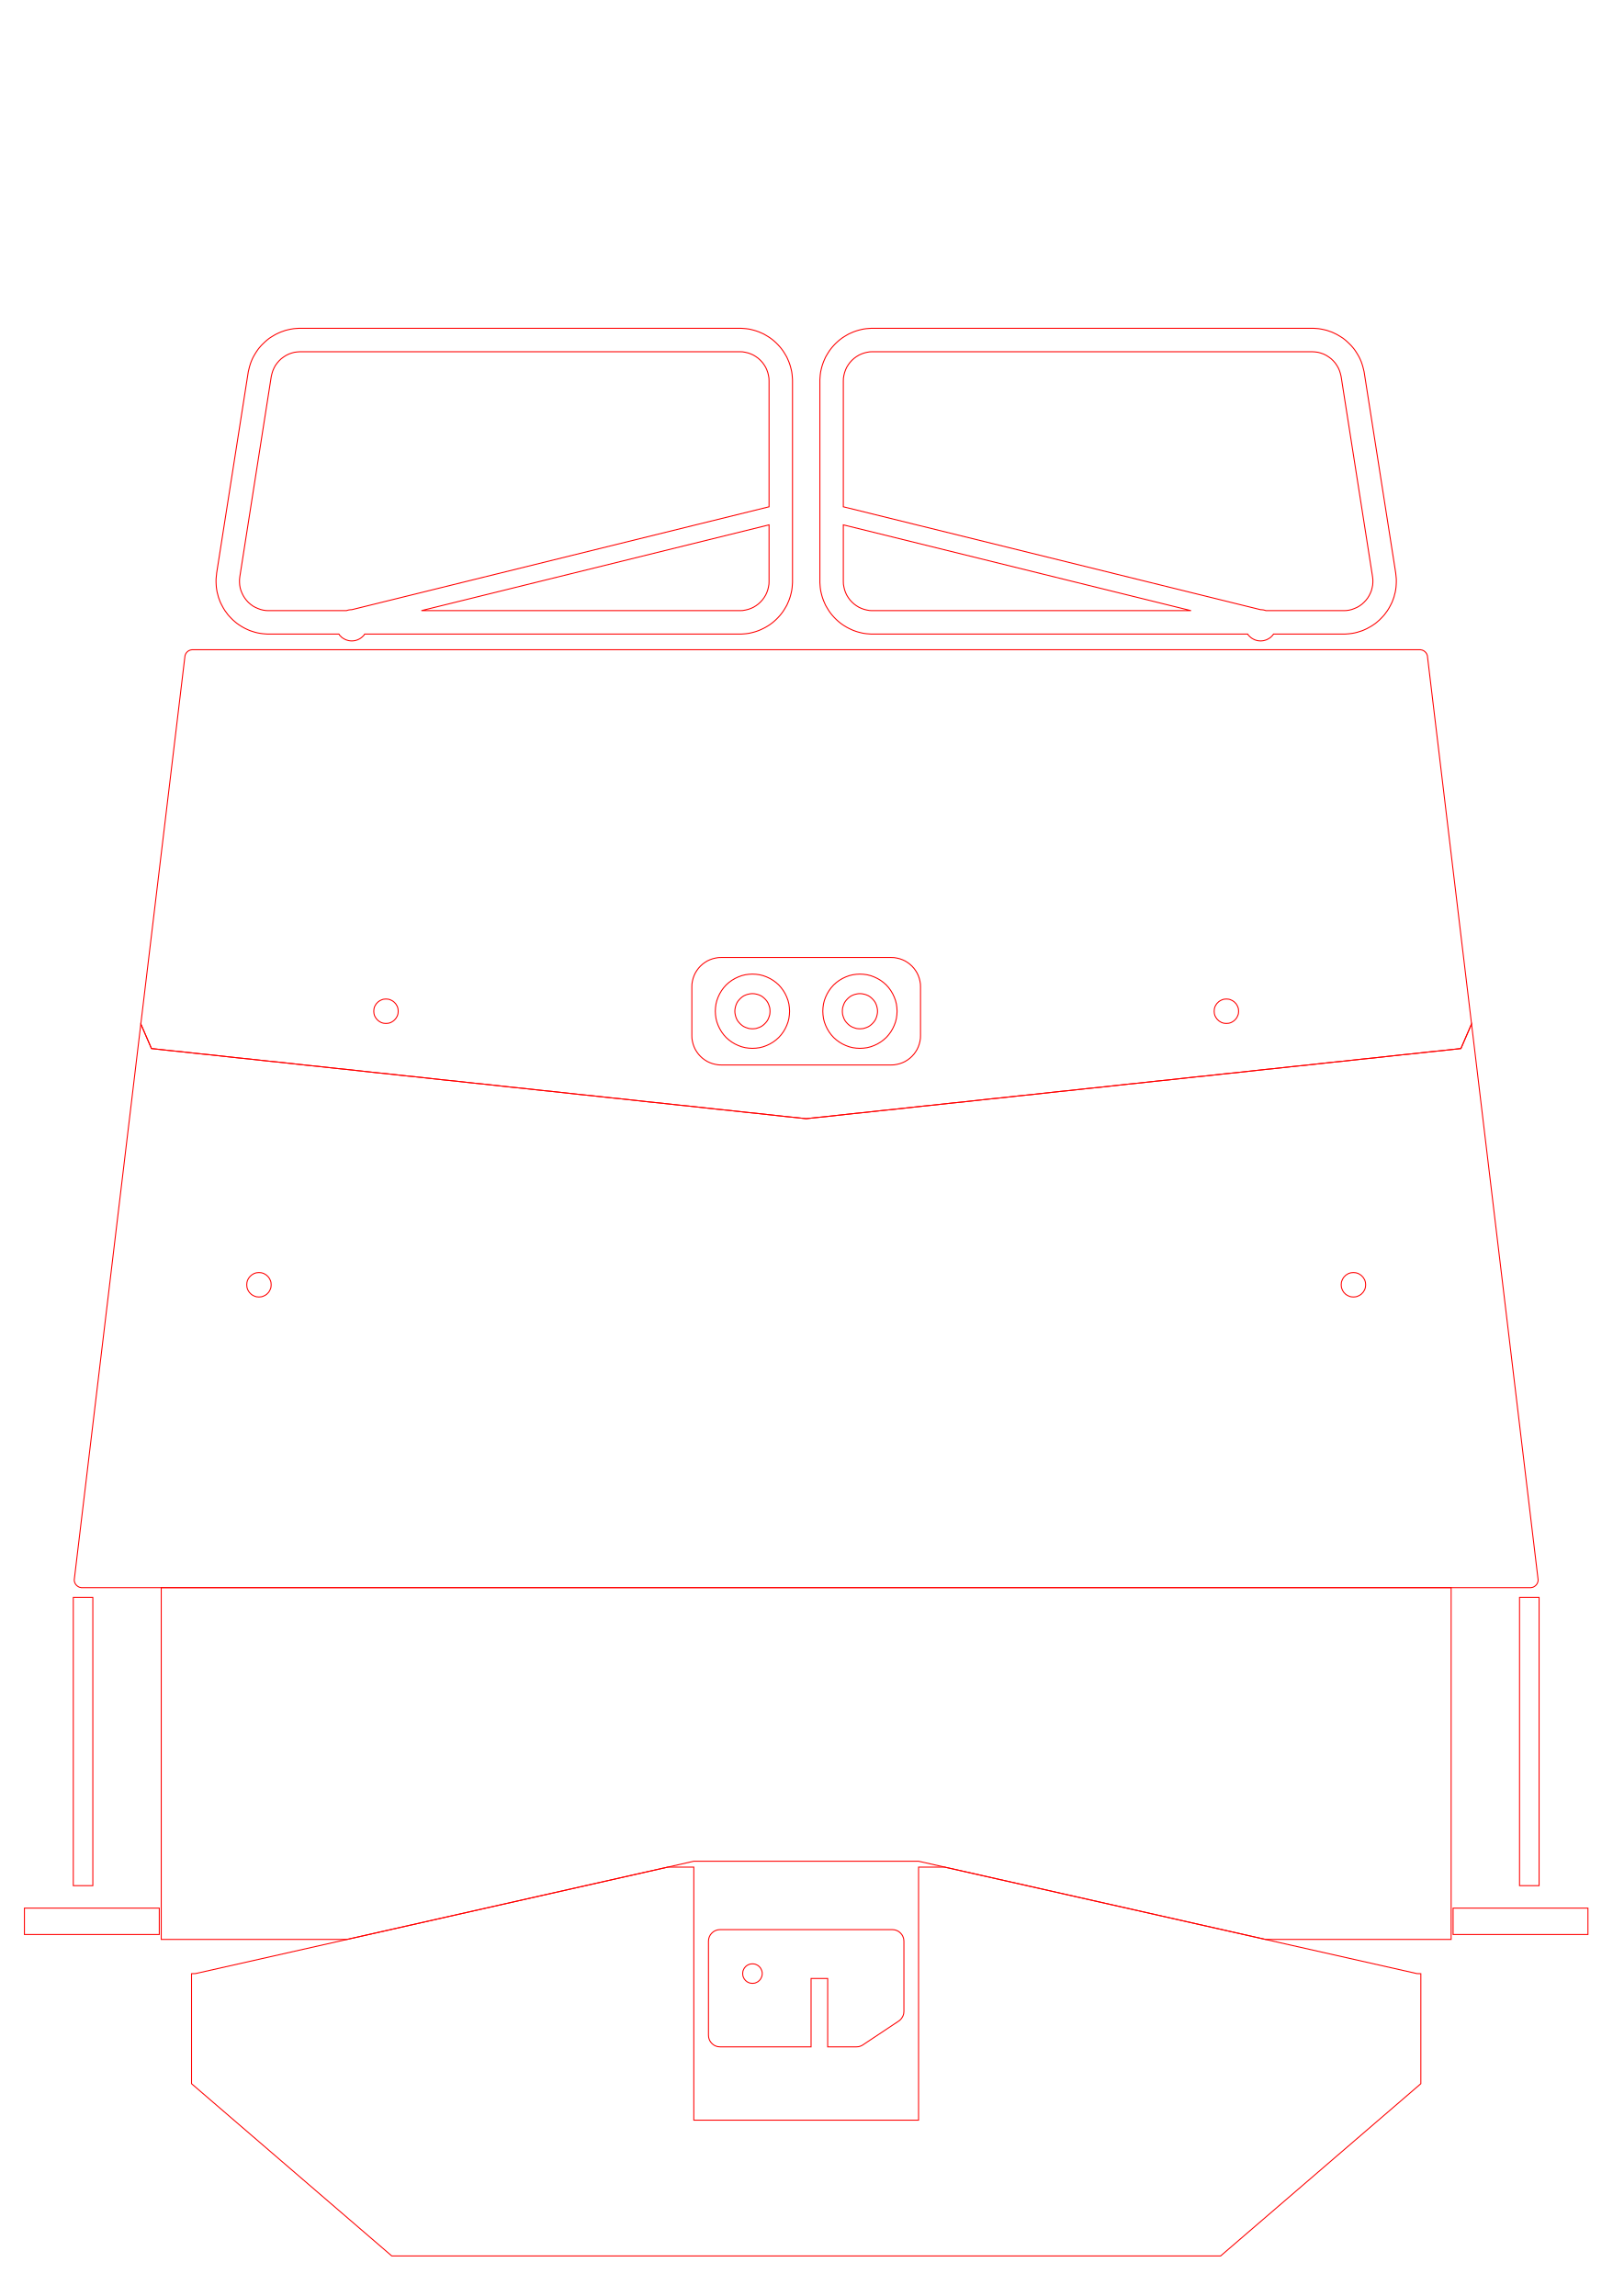
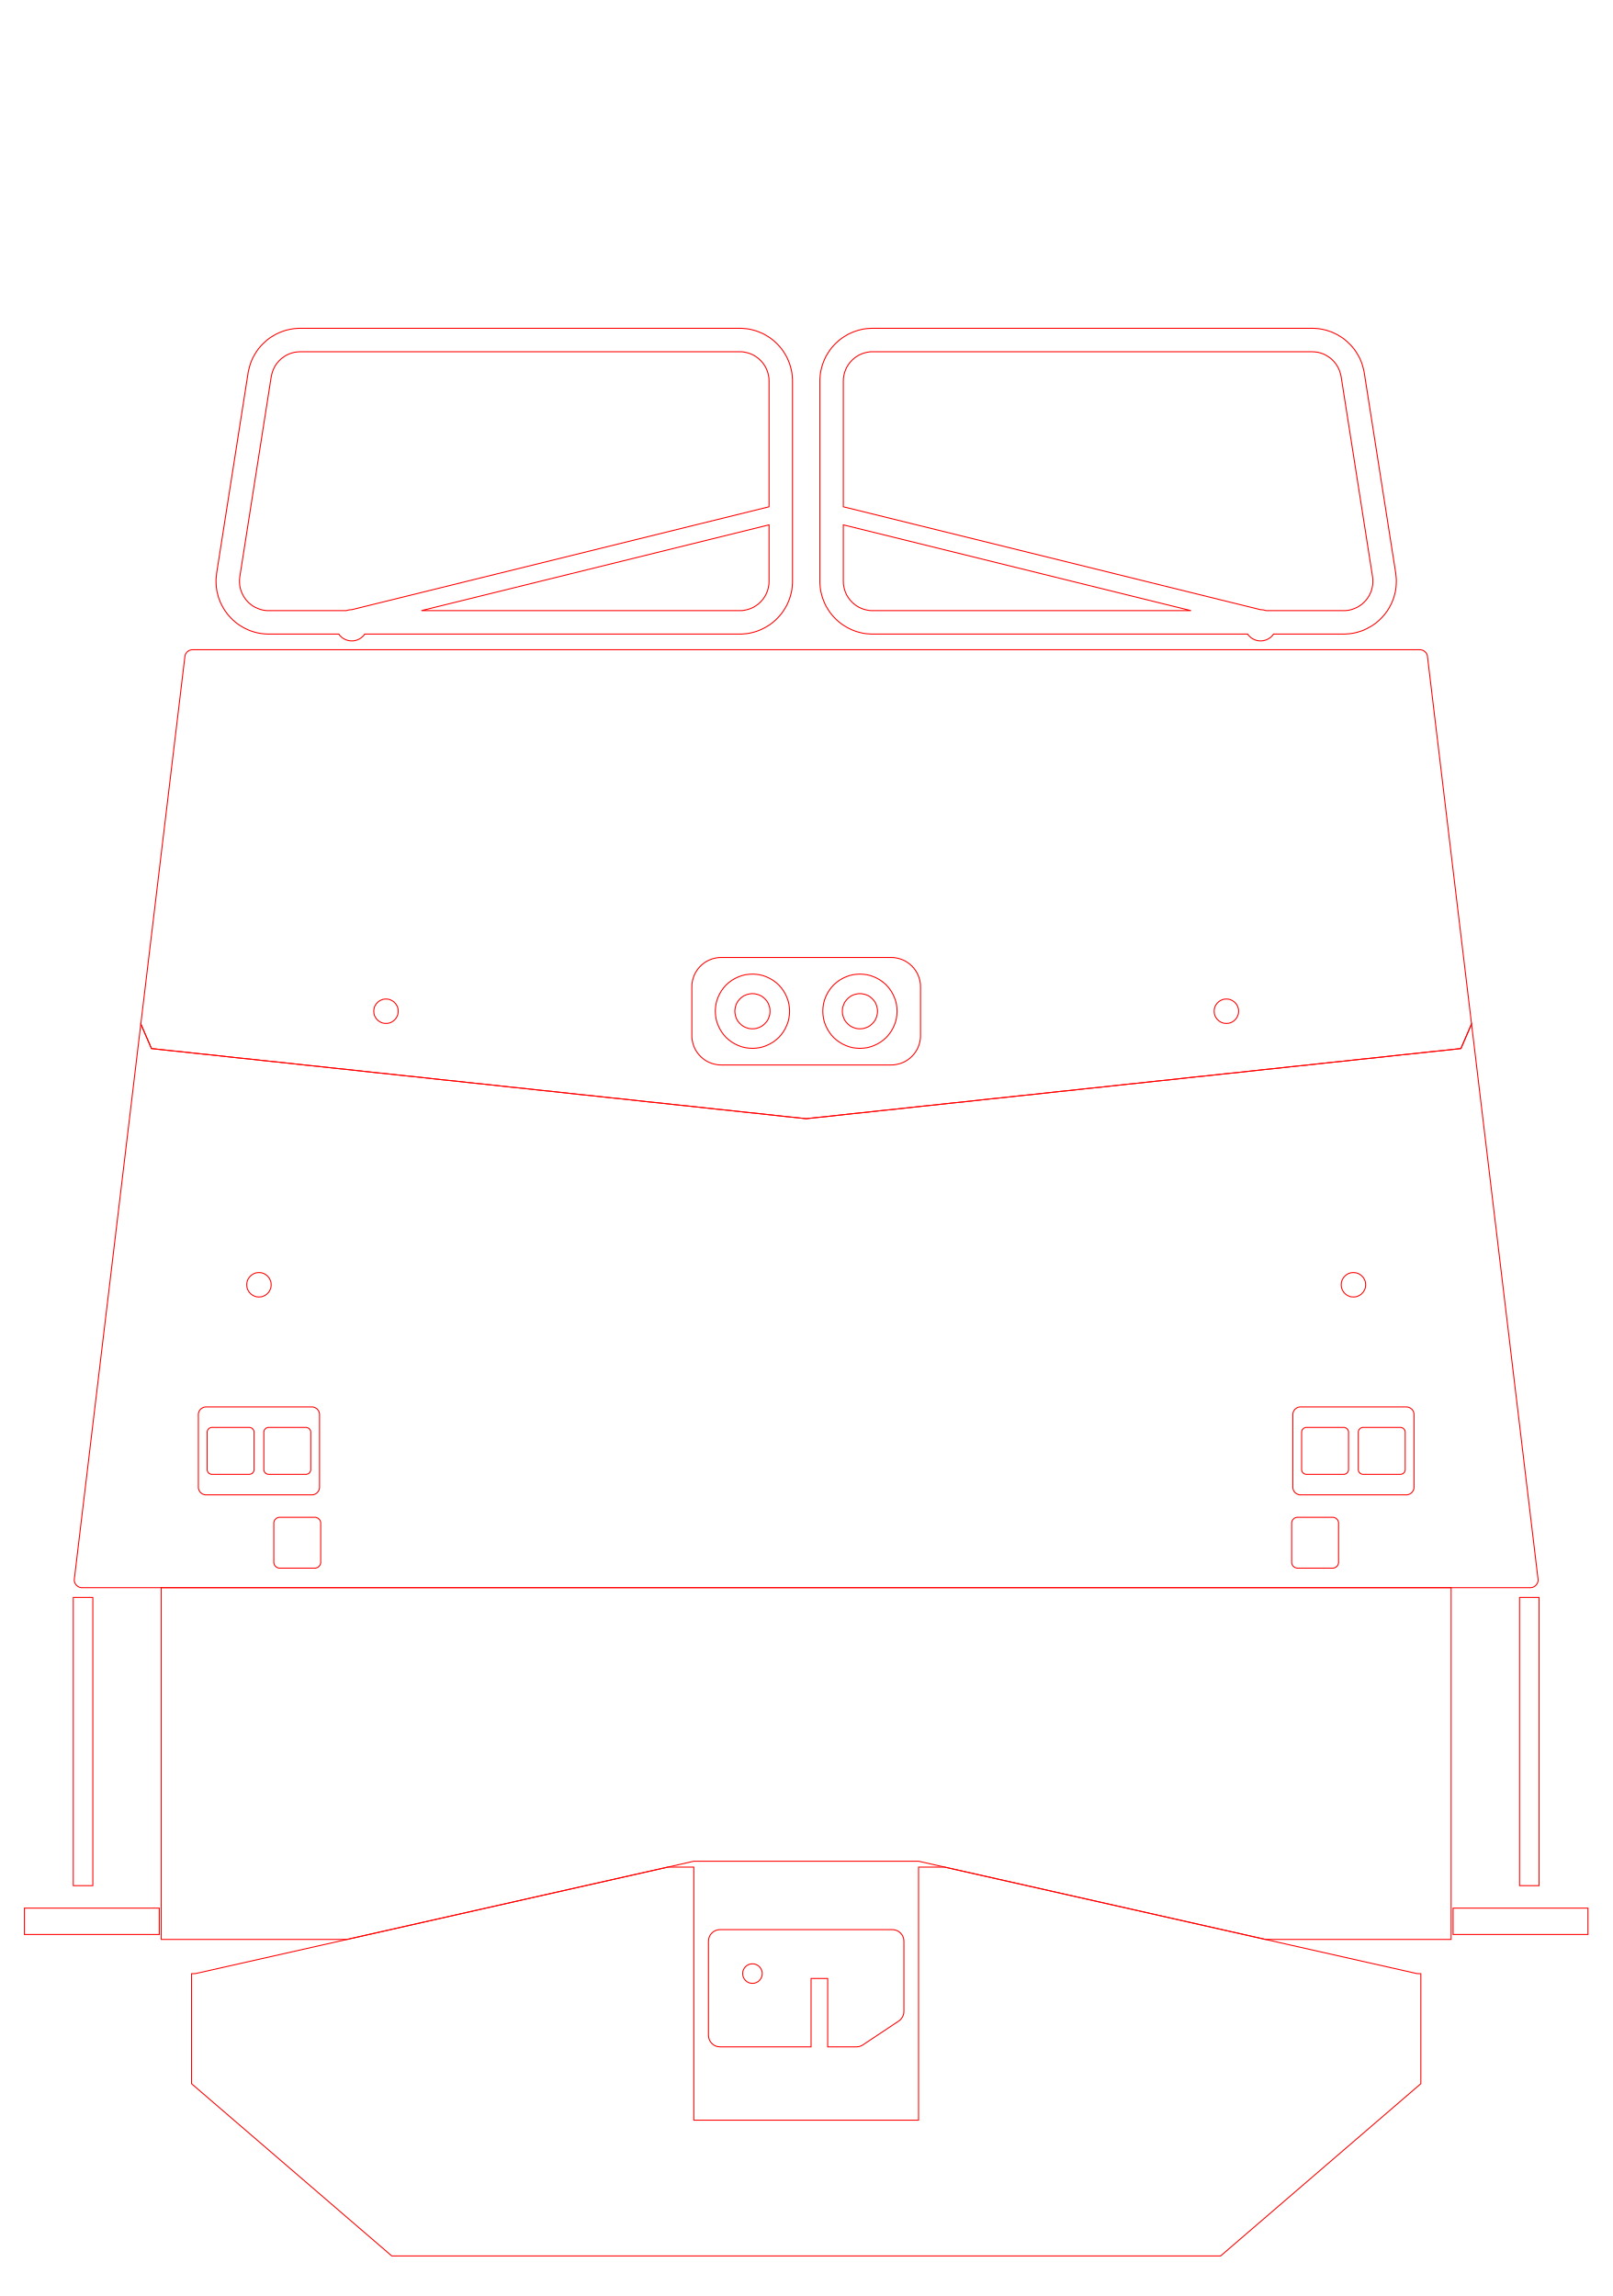
<svg xmlns="http://www.w3.org/2000/svg" width="16.500in" height="23.500in" viewBox="0 0 16.500 23.500">
-   <path d="M15.74,16.176 L15.739,16.184 L15.737,16.192 L15.734,16.2 L15.731,16.207 L15.727,16.214 L15.722,16.22 L15.717,16.226 L15.711,16.231 L15.705,16.236 L15.698,16.24 L15.691,16.244 L15.683,16.247 L15.676,16.248 L15.668,16.25 L15.66,16.25 L0.84,16.25 L0.832,16.25 L0.824,16.248 L0.817,16.247 L0.809,16.244 L0.802,16.24 L0.795,16.236 L0.789,16.231 L0.783,16.226 L0.778,16.22 L0.773,16.214 L0.769,16.207 L0.766,16.2 L0.763,16.192 L0.761,16.184 L0.76,16.176 L0.76,16.168 L0.761,16.16 L1.441,10.481 L1.45,10.501 L1.55,10.732 L1.65,10.743 L1.75,10.754 L1.85,10.764 L1.95,10.775 L2.05,10.786 L2.15,10.796 L2.25,10.807 L2.35,10.818 L2.45,10.829 L2.55,10.839 L2.65,10.85 L2.75,10.861 L2.85,10.871 L2.95,10.882 L3.05,10.893 L3.15,10.904 L3.25,10.914 L3.35,10.925 L3.45,10.936 L3.55,10.946 L3.65,10.957 L3.75,10.968 L3.85,10.979 L3.95,10.989 L4.05,11 L4.15,11.011 L4.25,11.021 L4.35,11.032 L4.45,11.043 L4.55,11.054 L4.65,11.064 L4.75,11.075 L4.85,11.086 L4.95,11.096 L5.05,11.107 L5.15,11.118 L5.25,11.129 L5.35,11.139 L5.45,11.15 L5.55,11.161 L5.65,11.171 L5.75,11.182 L5.85,11.193 L5.95,11.204 L6.05,11.214 L6.15,11.225 L6.25,11.236 L6.35,11.246 L6.45,11.257 L6.55,11.268 L6.65,11.279 L6.75,11.289 L6.85,11.3 L6.95,11.311 L7.05,11.321 L7.15,11.332 L7.25,11.343 L7.35,11.354 L7.45,11.364 L7.55,11.375 L7.65,11.386 L7.75,11.396 L7.85,11.407 L7.95,11.418 L8.05,11.429 L8.15,11.439 L8.25,11.45 L8.35,11.439 L8.45,11.429 L8.55,11.418 L8.65,11.407 L8.75,11.396 L8.85,11.386 L8.95,11.375 L9.05,11.364 L9.15,11.354 L9.25,11.343 L9.35,11.332 L9.45,11.321 L9.55,11.311 L9.65,11.3 L9.75,11.289 L9.85,11.279 L9.95,11.268 L10.05,11.257 L10.15,11.246 L10.25,11.236 L10.35,11.225 L10.45,11.214 L10.55,11.204 L10.65,11.193 L10.75,11.182 L10.85,11.171 L10.95,11.161 L11.05,11.15 L11.15,11.139 L11.25,11.129 L11.35,11.118 L11.45,11.107 L11.55,11.096 L11.65,11.086 L11.75,11.075 L11.85,11.064 L11.95,11.054 L12.05,11.043 L12.15,11.032 L12.25,11.021 L12.35,11.011 L12.45,11 L12.55,10.989 L12.65,10.979 L12.75,10.968 L12.85,10.957 L12.95,10.946 L13.05,10.936 L13.15,10.925 L13.25,10.914 L13.35,10.904 L13.45,10.893 L13.55,10.882 L13.65,10.871 L13.75,10.861 L13.85,10.85 L13.95,10.839 L14.05,10.829 L14.15,10.818 L14.25,10.807 L14.35,10.796 L14.45,10.786 L14.55,10.775 L14.65,10.764 L14.75,10.754 L14.85,10.743 L14.95,10.732 L15.05,10.501 L15.059,10.481 L15.739,16.16 L15.74,16.168 Z M2.775,13.15 L2.774,13.138 L2.773,13.126 L2.77,13.114 L2.765,13.102 L2.76,13.091 L2.754,13.081 L2.747,13.071 L2.738,13.062 L2.729,13.053 L2.719,13.046 L2.709,13.04 L2.698,13.034 L2.686,13.03 L2.674,13.027 L2.662,13.026 L2.65,13.025 L2.638,13.026 L2.626,13.027 L2.614,13.03 L2.602,13.034 L2.591,13.04 L2.581,13.046 L2.571,13.053 L2.562,13.062 L2.553,13.071 L2.546,13.081 L2.54,13.091 L2.534,13.102 L2.53,13.114 L2.527,13.126 L2.526,13.138 L2.525,13.15 L2.526,13.162 L2.527,13.174 L2.53,13.186 L2.534,13.198 L2.54,13.209 L2.546,13.219 L2.553,13.229 L2.562,13.238 L2.571,13.247 L2.581,13.254 L2.591,13.26 L2.602,13.265 L2.614,13.27 L2.626,13.273 L2.638,13.274 L2.65,13.275 L2.662,13.274 L2.674,13.273 L2.686,13.27 L2.698,13.265 L2.709,13.26 L2.719,13.254 L2.729,13.247 L2.738,13.238 L2.747,13.229 L2.754,13.219 L2.76,13.209 L2.765,13.198 L2.77,13.186 L2.773,13.174 L2.774,13.162 Z M13.974,13.162 L13.975,13.15 L13.974,13.138 L13.973,13.126 L13.97,13.114 L13.966,13.102 L13.96,13.091 L13.954,13.081 L13.947,13.071 L13.938,13.062 L13.929,13.053 L13.919,13.046 L13.909,13.04 L13.898,13.034 L13.886,13.03 L13.874,13.027 L13.862,13.026 L13.85,13.025 L13.838,13.026 L13.826,13.027 L13.814,13.03 L13.802,13.034 L13.791,13.04 L13.781,13.046 L13.771,13.053 L13.762,13.062 L13.753,13.071 L13.746,13.081 L13.74,13.091 L13.735,13.102 L13.73,13.114 L13.727,13.126 L13.726,13.138 L13.725,13.15 L13.726,13.162 L13.727,13.174 L13.73,13.186 L13.735,13.198 L13.74,13.209 L13.746,13.219 L13.753,13.229 L13.762,13.238 L13.771,13.247 L13.781,13.254 L13.791,13.26 L13.802,13.265 L13.814,13.27 L13.826,13.273 L13.838,13.274 L13.85,13.275 L13.862,13.274 L13.874,13.273 L13.886,13.27 L13.898,13.265 L13.909,13.26 L13.919,13.254 L13.929,13.247 L13.938,13.238 L13.947,13.229 L13.954,13.219 L13.96,13.209 L13.966,13.198 L13.97,13.186 L13.973,13.174 Z" fill="none" stroke="#FF0000" stroke-width="0.01" />
+   <path d="M15.739,16.184 L15.737,16.192 L15.734,16.2 L15.731,16.207 L15.727,16.214 L15.722,16.22 L15.717,16.226 L15.711,16.231 L15.705,16.236 L15.698,16.24 L15.691,16.244 L15.683,16.247 L15.676,16.248 L15.668,16.25 L15.66,16.25 L0.84,16.25 L0.832,16.25 L0.824,16.248 L0.817,16.247 L0.809,16.244 L0.802,16.24 L0.795,16.236 L0.789,16.231 L0.783,16.226 L0.778,16.22 L0.773,16.214 L0.769,16.207 L0.766,16.2 L0.763,16.192 L0.761,16.184 L0.76,16.176 L0.76,16.168 L0.761,16.16 L1.441,10.481 L1.45,10.501 L1.55,10.732 L1.65,10.743 L1.75,10.754 L1.85,10.764 L1.95,10.775 L2.05,10.786 L2.15,10.796 L2.25,10.807 L2.35,10.818 L2.45,10.829 L2.55,10.839 L2.65,10.85 L2.75,10.861 L2.85,10.871 L2.95,10.882 L3.05,10.893 L3.15,10.904 L3.25,10.914 L3.35,10.925 L3.45,10.936 L3.55,10.946 L3.65,10.957 L3.75,10.968 L3.85,10.979 L3.95,10.989 L4.05,11 L4.15,11.011 L4.25,11.021 L4.35,11.032 L4.45,11.043 L4.55,11.054 L4.65,11.064 L4.75,11.075 L4.85,11.086 L4.95,11.096 L5.05,11.107 L5.15,11.118 L5.25,11.129 L5.35,11.139 L5.45,11.15 L5.55,11.161 L5.65,11.171 L5.75,11.182 L5.85,11.193 L5.95,11.204 L6.05,11.214 L6.15,11.225 L6.25,11.236 L6.35,11.246 L6.45,11.257 L6.55,11.268 L6.65,11.279 L6.75,11.289 L6.85,11.3 L6.95,11.311 L7.05,11.321 L7.15,11.332 L7.25,11.343 L7.35,11.354 L7.45,11.364 L7.55,11.375 L7.65,11.386 L7.75,11.396 L7.85,11.407 L7.95,11.418 L8.05,11.429 L8.15,11.439 L8.25,11.45 L8.35,11.439 L8.45,11.429 L8.55,11.418 L8.65,11.407 L8.75,11.396 L8.85,11.386 L8.95,11.375 L9.05,11.364 L9.15,11.354 L9.25,11.343 L9.35,11.332 L9.45,11.321 L9.55,11.311 L9.65,11.3 L9.75,11.289 L9.85,11.279 L9.95,11.268 L10.05,11.257 L10.15,11.246 L10.25,11.236 L10.35,11.225 L10.45,11.214 L10.55,11.204 L10.65,11.193 L10.75,11.182 L10.85,11.171 L10.95,11.161 L11.05,11.15 L11.15,11.139 L11.25,11.129 L11.35,11.118 L11.45,11.107 L11.55,11.096 L11.65,11.086 L11.75,11.075 L11.85,11.064 L11.95,11.054 L12.05,11.043 L12.15,11.032 L12.25,11.021 L12.35,11.011 L12.45,11 L12.55,10.989 L12.65,10.979 L12.75,10.968 L12.85,10.957 L12.95,10.946 L13.05,10.936 L13.15,10.925 L13.25,10.914 L13.35,10.904 L13.45,10.893 L13.55,10.882 L13.65,10.871 L13.75,10.861 L13.85,10.85 L13.95,10.839 L14.05,10.829 L14.15,10.818 L14.25,10.807 L14.35,10.796 L14.45,10.786 L14.55,10.775 L14.65,10.764 L14.75,10.754 L14.85,10.743 L14.95,10.732 L15.05,10.501 L15.059,10.481 L15.739,16.16 L15.74,16.168 L15.74,16.176 Z M2.774,13.138 L2.773,13.126 L2.77,13.114 L2.765,13.102 L2.76,13.091 L2.754,13.081 L2.747,13.071 L2.738,13.062 L2.729,13.053 L2.719,13.046 L2.709,13.04 L2.698,13.034 L2.686,13.03 L2.674,13.027 L2.662,13.026 L2.65,13.025 L2.638,13.026 L2.626,13.027 L2.614,13.03 L2.602,13.034 L2.591,13.04 L2.581,13.046 L2.571,13.053 L2.562,13.062 L2.553,13.071 L2.546,13.081 L2.54,13.091 L2.534,13.102 L2.53,13.114 L2.527,13.126 L2.526,13.138 L2.525,13.15 L2.526,13.162 L2.527,13.174 L2.53,13.186 L2.534,13.198 L2.54,13.209 L2.546,13.219 L2.553,13.229 L2.562,13.238 L2.571,13.247 L2.581,13.254 L2.591,13.26 L2.602,13.265 L2.614,13.27 L2.626,13.273 L2.638,13.274 L2.65,13.275 L2.662,13.274 L2.674,13.273 L2.686,13.27 L2.698,13.265 L2.709,13.26 L2.719,13.254 L2.729,13.247 L2.738,13.238 L2.747,13.229 L2.754,13.219 L2.76,13.209 L2.765,13.198 L2.77,13.186 L2.773,13.174 L2.774,13.162 L2.775,13.15 Z M13.975,13.15 L13.974,13.138 L13.973,13.126 L13.97,13.114 L13.966,13.102 L13.96,13.091 L13.954,13.081 L13.947,13.071 L13.938,13.062 L13.929,13.053 L13.919,13.046 L13.909,13.04 L13.898,13.034 L13.886,13.03 L13.874,13.027 L13.862,13.026 L13.85,13.025 L13.838,13.026 L13.826,13.027 L13.814,13.03 L13.802,13.034 L13.791,13.04 L13.781,13.046 L13.771,13.053 L13.762,13.062 L13.753,13.071 L13.746,13.081 L13.74,13.091 L13.735,13.102 L13.73,13.114 L13.727,13.126 L13.726,13.138 L13.725,13.15 L13.726,13.162 L13.727,13.174 L13.73,13.186 L13.735,13.198 L13.74,13.209 L13.746,13.219 L13.753,13.229 L13.762,13.238 L13.771,13.247 L13.781,13.254 L13.791,13.26 L13.802,13.265 L13.814,13.27 L13.826,13.273 L13.838,13.274 L13.85,13.275 L13.862,13.274 L13.874,13.273 L13.886,13.27 L13.898,13.265 L13.909,13.26 L13.919,13.254 L13.929,13.247 L13.938,13.238 L13.947,13.229 L13.954,13.219 L13.96,13.209 L13.966,13.198 L13.97,13.186 L13.973,13.174 L13.974,13.162 Z M3.282,15.996 L3.282,15.99 L3.282,15.59 L3.282,15.584 L3.281,15.578 L3.279,15.573 L3.277,15.567 L3.275,15.562 L3.272,15.557 L3.268,15.552 L3.264,15.548 L3.26,15.544 L3.255,15.54 L3.25,15.537 L3.245,15.535 L3.239,15.533 L3.234,15.531 L3.228,15.53 L3.222,15.53 L2.862,15.53 L2.856,15.53 L2.85,15.531 L2.845,15.533 L2.839,15.535 L2.834,15.537 L2.829,15.54 L2.824,15.544 L2.82,15.548 L2.816,15.552 L2.812,15.557 L2.809,15.562 L2.807,15.567 L2.805,15.573 L2.803,15.578 L2.802,15.584 L2.802,15.59 L2.802,15.99 L2.802,15.996 L2.803,16.002 L2.805,16.007 L2.807,16.013 L2.809,16.018 L2.812,16.023 L2.816,16.028 L2.82,16.032 L2.824,16.036 L2.829,16.04 L2.834,16.043 L2.839,16.045 L2.845,16.047 L2.85,16.049 L2.856,16.05 L2.862,16.05 L3.222,16.05 L3.228,16.05 L3.234,16.049 L3.239,16.047 L3.245,16.045 L3.25,16.043 L3.255,16.04 L3.26,16.036 L3.264,16.032 L3.268,16.028 L3.272,16.023 L3.275,16.018 L3.277,16.013 L3.279,16.007 L3.281,16.002 Z M13.698,15.996 L13.698,15.99 L13.698,15.59 L13.698,15.584 L13.697,15.578 L13.695,15.573 L13.693,15.567 L13.691,15.562 L13.688,15.557 L13.684,15.552 L13.68,15.548 L13.676,15.544 L13.671,15.54 L13.666,15.537 L13.661,15.535 L13.655,15.533 L13.65,15.531 L13.644,15.53 L13.638,15.53 L13.278,15.53 L13.272,15.53 L13.266,15.531 L13.261,15.533 L13.255,15.535 L13.25,15.537 L13.245,15.54 L13.24,15.544 L13.236,15.548 L13.232,15.552 L13.228,15.557 L13.225,15.562 L13.223,15.567 L13.221,15.573 L13.219,15.578 L13.218,15.584 L13.218,15.59 L13.218,15.99 L13.218,15.996 L13.219,16.002 L13.221,16.007 L13.223,16.013 L13.225,16.018 L13.228,16.023 L13.232,16.028 L13.236,16.032 L13.24,16.036 L13.245,16.04 L13.25,16.043 L13.255,16.045 L13.261,16.047 L13.266,16.049 L13.272,16.05 L13.278,16.05 L13.638,16.05 L13.644,16.05 L13.65,16.049 L13.655,16.047 L13.661,16.045 L13.666,16.043 L13.671,16.04 L13.676,16.036 L13.68,16.032 L13.684,16.028 L13.688,16.023 L13.691,16.018 L13.693,16.013 L13.695,16.007 L13.697,16.002 Z M3.27,15.228 L3.27,15.22 L3.27,14.48 L3.27,14.472 L3.268,14.464 L3.267,14.457 L3.264,14.449 L3.261,14.442 L3.256,14.436 L3.252,14.429 L3.247,14.423 L3.241,14.418 L3.234,14.414 L3.228,14.409 L3.221,14.406 L3.213,14.403 L3.206,14.402 L3.198,14.4 L3.19,14.4 L2.11,14.4 L2.102,14.4 L2.094,14.402 L2.087,14.403 L2.079,14.406 L2.072,14.409 L2.066,14.414 L2.059,14.418 L2.053,14.423 L2.048,14.429 L2.043,14.436 L2.039,14.442 L2.036,14.449 L2.033,14.457 L2.031,14.464 L2.03,14.472 L2.03,14.48 L2.03,15.22 L2.03,15.228 L2.031,15.236 L2.033,15.243 L2.036,15.251 L2.039,15.258 L2.043,15.264 L2.048,15.271 L2.053,15.277 L2.059,15.282 L2.066,15.287 L2.072,15.291 L2.079,15.294 L2.087,15.297 L2.094,15.299 L2.102,15.3 L2.11,15.3 L3.19,15.3 L3.198,15.3 L3.206,15.299 L3.213,15.297 L3.221,15.294 L3.228,15.291 L3.234,15.287 L3.241,15.282 L3.247,15.277 L3.252,15.271 L3.256,15.264 L3.261,15.258 L3.264,15.251 L3.267,15.243 L3.268,15.236 Z M14.47,15.228 L14.47,15.22 L14.47,14.48 L14.47,14.472 L14.469,14.464 L14.467,14.457 L14.464,14.449 L14.461,14.442 L14.457,14.436 L14.452,14.429 L14.447,14.423 L14.441,14.418 L14.434,14.414 L14.428,14.409 L14.421,14.406 L14.413,14.403 L14.406,14.402 L14.398,14.4 L14.39,14.4 L13.31,14.4 L13.302,14.4 L13.294,14.402 L13.287,14.403 L13.279,14.406 L13.272,14.409 L13.266,14.414 L13.259,14.418 L13.253,14.423 L13.248,14.429 L13.243,14.436 L13.239,14.442 L13.236,14.449 L13.233,14.457 L13.232,14.464 L13.23,14.472 L13.23,14.48 L13.23,15.22 L13.23,15.228 L13.232,15.236 L13.233,15.243 L13.236,15.251 L13.239,15.258 L13.243,15.264 L13.248,15.271 L13.253,15.277 L13.259,15.282 L13.266,15.287 L13.272,15.291 L13.279,15.294 L13.287,15.297 L13.294,15.299 L13.302,15.3 L13.31,15.3 L14.39,15.3 L14.398,15.3 L14.406,15.299 L14.413,15.297 L14.421,15.294 L14.428,15.291 L14.434,15.287 L14.441,15.282 L14.447,15.277 L14.452,15.271 L14.457,15.264 L14.461,15.258 L14.464,15.251 L14.467,15.243 L14.469,15.236 Z" fill="none" stroke="#FF0000" stroke-width="0.01" />
+   <path d="M2.6,15.045 L2.599,15.05 L2.598,15.055 L2.596,15.059 L2.594,15.064 L2.592,15.068 L2.589,15.072 L2.585,15.075 L2.582,15.079 L2.578,15.082 L2.574,15.084 L2.569,15.086 L2.564,15.088 L2.56,15.089 L2.555,15.09 L2.55,15.09 L2.17,15.09 L2.165,15.09 L2.16,15.089 L2.155,15.088 L2.151,15.086 L2.146,15.084 L2.142,15.082 L2.138,15.079 L2.135,15.075 L2.131,15.072 L2.128,15.068 L2.126,15.064 L2.124,15.059 L2.122,15.055 L2.121,15.05 L2.12,15.045 L2.12,15.04 L2.12,14.66 L2.12,14.655 L2.121,14.65 L2.122,14.646 L2.124,14.641 L2.126,14.636 L2.128,14.632 L2.131,14.628 L2.135,14.625 L2.138,14.621 L2.142,14.618 L2.146,14.616 L2.151,14.614 L2.155,14.612 L2.16,14.611 L2.165,14.61 L2.17,14.61 L2.55,14.61 L2.555,14.61 L2.56,14.611 L2.564,14.612 L2.569,14.614 L2.574,14.616 L2.578,14.618 L2.582,14.621 L2.585,14.625 L2.589,14.628 L2.592,14.632 L2.594,14.636 L2.596,14.641 L2.598,14.646 L2.599,14.65 L2.6,14.655 L2.6,14.66 L2.6,15.04 Z M14.38,15.045 L14.379,15.05 L14.378,15.055 L14.376,15.059 L14.374,15.064 L14.372,15.068 L14.369,15.072 L14.365,15.075 L14.362,15.079 L14.358,15.082 L14.354,15.084 L14.349,15.086 L14.345,15.088 L14.34,15.089 L14.335,15.09 L14.33,15.09 L13.95,15.09 L13.945,15.09 L13.94,15.089 L13.935,15.088 L13.931,15.086 L13.926,15.084 L13.922,15.082 L13.918,15.079 L13.915,15.075 L13.911,15.072 L13.908,15.068 L13.906,15.064 L13.904,15.059 L13.902,15.055 L13.901,15.05 L13.9,15.045 L13.9,15.04 L13.9,14.66 L13.9,14.655 L13.901,14.65 L13.902,14.646 L13.904,14.641 L13.906,14.636 L13.908,14.632 L13.911,14.628 L13.915,14.625 L13.918,14.621 L13.922,14.618 L13.926,14.616 L13.931,14.614 L13.935,14.612 L13.94,14.611 L13.945,14.61 L13.95,14.61 L14.33,14.61 L14.335,14.61 L14.34,14.611 L14.345,14.612 L14.349,14.614 L14.354,14.616 L14.358,14.618 L14.362,14.621 L14.365,14.625 L14.369,14.628 L14.372,14.632 L14.374,14.636 L14.376,14.641 L14.378,14.646 L14.379,14.65 L14.38,14.655 L14.38,14.66 L14.38,15.04 Z" fill="none" stroke="#FF0000" stroke-width="0.01" />
+   <path d="M3.18,15.045 L3.179,15.05 L3.178,15.055 L3.176,15.059 L3.174,15.064 L3.172,15.068 L3.169,15.072 L3.165,15.075 L3.162,15.079 L3.158,15.082 L3.154,15.084 L3.149,15.086 L3.144,15.088 L3.14,15.089 L3.135,15.09 L3.13,15.09 L2.75,15.09 L2.745,15.09 L2.74,15.089 L2.736,15.088 L2.731,15.086 L2.726,15.084 L2.722,15.082 L2.718,15.079 L2.715,15.075 L2.711,15.072 L2.708,15.068 L2.706,15.064 L2.704,15.059 L2.702,15.055 L2.701,15.05 L2.7,15.045 L2.7,15.04 L2.7,14.66 L2.7,14.655 L2.701,14.65 L2.702,14.646 L2.704,14.641 L2.706,14.636 L2.708,14.632 L2.711,14.628 L2.715,14.625 L2.718,14.621 L2.722,14.618 L2.726,14.616 L2.731,14.614 L2.736,14.612 L2.74,14.611 L2.745,14.61 L2.75,14.61 L3.13,14.61 L3.135,14.61 L3.14,14.611 L3.144,14.612 L3.149,14.614 L3.154,14.616 L3.158,14.618 L3.162,14.621 L3.165,14.625 L3.169,14.628 L3.172,14.632 L3.174,14.636 L3.176,14.641 L3.178,14.646 L3.179,14.65 L3.18,14.655 L3.18,14.66 L3.18,15.04 Z M13.8,15.045 L13.799,15.05 L13.798,15.055 L13.796,15.059 L13.794,15.064 L13.792,15.068 L13.789,15.072 L13.785,15.075 L13.782,15.079 L13.778,15.082 L13.774,15.084 L13.769,15.086 L13.764,15.088 L13.76,15.089 L13.755,15.09 L13.75,15.09 L13.37,15.09 L13.365,15.09 L13.36,15.089 L13.355,15.088 L13.351,15.086 L13.346,15.084 L13.342,15.082 L13.338,15.079 L13.335,15.075 L13.331,15.072 L13.328,15.068 L13.326,15.064 L13.324,15.059 L13.322,15.055 L13.321,15.05 L13.32,15.045 L13.32,15.04 L13.32,14.66 L13.32,14.655 L13.321,14.65 L13.322,14.646 L13.324,14.641 L13.326,14.636 L13.328,14.632 L13.331,14.628 L13.335,14.625 L13.338,14.621 L13.342,14.618 L13.346,14.616 L13.351,14.614 L13.355,14.612 L13.36,14.611 L13.365,14.61 L13.37,14.61 L13.75,14.61 L13.755,14.61 L13.76,14.611 L13.764,14.612 L13.769,14.614 L13.774,14.616 L13.778,14.618 L13.782,14.621 L13.785,14.625 L13.789,14.628 L13.792,14.632 L13.794,14.636 L13.796,14.641 L13.798,14.646 L13.799,14.65 L13.8,14.655 L13.8,14.66 L13.8,15.04 Z" fill="none" stroke="#FF0000" stroke-width="0.01" />
  <path d="M1.893,6.713 L1.895,6.705 L1.898,6.698 L1.901,6.691 L1.905,6.685 L1.91,6.678 L1.915,6.673 L1.921,6.668 L1.927,6.663 L1.934,6.659 L1.941,6.656 L1.948,6.653 L1.956,6.652 L1.963,6.65 L1.971,6.65 L14.529,6.65 L14.537,6.65 L14.544,6.652 L14.552,6.653 L14.559,6.656 L14.566,6.659 L14.573,6.663 L14.579,6.668 L14.585,6.673 L14.59,6.678 L14.595,6.685 L14.599,6.691 L14.602,6.698 L14.605,6.705 L14.607,6.713 L14.608,6.721 L15.059,10.481 L15.05,10.501 L14.95,10.732 L14.85,10.743 L14.75,10.754 L14.65,10.764 L14.55,10.775 L14.45,10.786 L14.35,10.796 L14.25,10.807 L14.15,10.818 L14.05,10.829 L13.95,10.839 L13.85,10.85 L13.75,10.861 L13.65,10.871 L13.55,10.882 L13.45,10.893 L13.35,10.904 L13.25,10.914 L13.15,10.925 L13.05,10.936 L12.95,10.946 L12.85,10.957 L12.75,10.968 L12.65,10.979 L12.55,10.989 L12.45,11 L12.35,11.011 L12.25,11.021 L12.15,11.032 L12.05,11.043 L11.95,11.054 L11.85,11.064 L11.75,11.075 L11.65,11.086 L11.55,11.096 L11.45,11.107 L11.35,11.118 L11.25,11.129 L11.15,11.139 L11.05,11.15 L10.95,11.161 L10.85,11.171 L10.75,11.182 L10.65,11.193 L10.55,11.204 L10.45,11.214 L10.35,11.225 L10.25,11.236 L10.15,11.246 L10.05,11.257 L9.95,11.268 L9.85,11.279 L9.75,11.289 L9.65,11.3 L9.55,11.311 L9.45,11.321 L9.35,11.332 L9.25,11.343 L9.15,11.354 L9.05,11.364 L8.95,11.375 L8.85,11.386 L8.75,11.396 L8.65,11.407 L8.55,11.418 L8.45,11.429 L8.35,11.439 L8.25,11.45 L8.15,11.439 L8.05,11.429 L7.95,11.418 L7.85,11.407 L7.75,11.396 L7.65,11.386 L7.55,11.375 L7.45,11.364 L7.35,11.354 L7.25,11.343 L7.15,11.332 L7.05,11.321 L6.95,11.311 L6.85,11.3 L6.75,11.289 L6.65,11.279 L6.55,11.268 L6.45,11.257 L6.35,11.246 L6.25,11.236 L6.15,11.225 L6.05,11.214 L5.95,11.204 L5.85,11.193 L5.75,11.182 L5.65,11.171 L5.55,11.161 L5.45,11.15 L5.35,11.139 L5.25,11.129 L5.15,11.118 L5.05,11.107 L4.95,11.096 L4.85,11.086 L4.75,11.075 L4.65,11.064 L4.55,11.054 L4.45,11.043 L4.35,11.032 L4.25,11.021 L4.15,11.011 L4.05,11 L3.95,10.989 L3.85,10.979 L3.75,10.968 L3.65,10.957 L3.55,10.946 L3.45,10.936 L3.35,10.925 L3.25,10.914 L3.15,10.904 L3.05,10.893 L2.95,10.882 L2.85,10.871 L2.75,10.861 L2.65,10.85 L2.55,10.839 L2.45,10.829 L2.35,10.818 L2.25,10.807 L2.15,10.796 L2.05,10.786 L1.95,10.775 L1.85,10.764 L1.75,10.754 L1.65,10.743 L1.55,10.732 L1.45,10.501 L1.441,10.481 L1.892,6.721 Z M4.075,10.35 L4.074,10.338 L4.073,10.326 L4.07,10.314 L4.066,10.302 L4.06,10.291 L4.054,10.281 L4.047,10.271 L4.038,10.262 L4.029,10.253 L4.019,10.246 L4.009,10.24 L3.998,10.235 L3.986,10.23 L3.974,10.227 L3.962,10.226 L3.95,10.225 L3.938,10.226 L3.926,10.227 L3.914,10.23 L3.902,10.235 L3.891,10.24 L3.881,10.246 L3.871,10.253 L3.862,10.262 L3.853,10.271 L3.846,10.281 L3.84,10.291 L3.834,10.302 L3.83,10.314 L3.827,10.326 L3.826,10.338 L3.825,10.35 L3.826,10.362 L3.827,10.374 L3.83,10.386 L3.834,10.398 L3.84,10.409 L3.846,10.419 L3.853,10.429 L3.862,10.438 L3.871,10.447 L3.881,10.454 L3.891,10.46 L3.902,10.466 L3.914,10.47 L3.926,10.473 L3.938,10.474 L3.95,10.475 L3.962,10.474 L3.974,10.473 L3.986,10.47 L3.998,10.466 L4.009,10.46 L4.019,10.454 L4.029,10.447 L4.038,10.438 L4.047,10.429 L4.054,10.419 L4.06,10.409 L4.066,10.398 L4.07,10.386 L4.073,10.374 L4.074,10.362 Z M12.675,10.35 L12.674,10.338 L12.673,10.326 L12.67,10.314 L12.665,10.302 L12.66,10.291 L12.654,10.281 L12.647,10.271 L12.638,10.262 L12.629,10.253 L12.619,10.246 L12.609,10.24 L12.598,10.235 L12.586,10.23 L12.574,10.227 L12.562,10.226 L12.55,10.225 L12.538,10.226 L12.526,10.227 L12.514,10.23 L12.502,10.235 L12.491,10.24 L12.481,10.246 L12.471,10.253 L12.462,10.262 L12.453,10.271 L12.446,10.281 L12.44,10.291 L12.434,10.302 L12.43,10.314 L12.427,10.326 L12.426,10.338 L12.425,10.35 L12.426,10.362 L12.427,10.374 L12.43,10.386 L12.434,10.398 L12.44,10.409 L12.446,10.419 L12.453,10.429 L12.462,10.438 L12.471,10.447 L12.481,10.454 L12.491,10.46 L12.502,10.466 L12.514,10.47 L12.526,10.473 L12.538,10.474 L12.55,10.475 L12.562,10.474 L12.574,10.473 L12.586,10.47 L12.598,10.466 L12.609,10.46 L12.619,10.454 L12.629,10.447 L12.638,10.438 L12.647,10.429 L12.654,10.419 L12.66,10.409 L12.665,10.398 L12.67,10.386 L12.673,10.374 L12.674,10.362 Z M9.42,10.1 L9.419,10.071 L9.414,10.041 L9.407,10.013 L9.397,9.985 L9.385,9.959 L9.369,9.933 L9.352,9.91 L9.332,9.888 L9.31,9.868 L9.287,9.851 L9.261,9.835 L9.235,9.823 L9.207,9.813 L9.178,9.806 L9.149,9.801 L9.12,9.8 L7.38,9.8 L7.351,9.801 L7.322,9.806 L7.293,9.813 L7.265,9.823 L7.239,9.835 L7.213,9.851 L7.19,9.868 L7.168,9.888 L7.148,9.91 L7.131,9.933 L7.115,9.959 L7.103,9.985 L7.093,10.013 L7.086,10.041 L7.081,10.071 L7.08,10.1 L7.08,10.6 L7.081,10.629 L7.086,10.659 L7.093,10.687 L7.103,10.715 L7.115,10.741 L7.131,10.767 L7.148,10.79 L7.168,10.812 L7.19,10.832 L7.213,10.849 L7.239,10.865 L7.265,10.877 L7.293,10.887 L7.322,10.894 L7.351,10.899 L7.38,10.9 L9.12,10.9 L9.149,10.899 L9.178,10.894 L9.207,10.887 L9.235,10.877 L9.261,10.865 L9.287,10.849 L9.31,10.832 L9.332,10.812 L9.352,10.79 L9.369,10.767 L9.385,10.741 L9.397,10.715 L9.407,10.687 L9.414,10.659 L9.419,10.629 L9.42,10.6 Z" fill="none" stroke="#FF0000" stroke-width="0.01" />
  <path d="M8.073,10.424 L8.064,10.46 L8.051,10.495 L8.035,10.529 L8.016,10.561 L7.994,10.591 L7.969,10.619 L7.941,10.644 L7.911,10.666 L7.879,10.685 L7.845,10.701 L7.81,10.714 L7.774,10.723 L7.737,10.728 L7.7,10.73 L7.663,10.728 L7.626,10.723 L7.59,10.714 L7.555,10.701 L7.521,10.685 L7.489,10.666 L7.459,10.644 L7.431,10.619 L7.406,10.591 L7.384,10.561 L7.365,10.529 L7.349,10.495 L7.336,10.46 L7.327,10.424 L7.322,10.387 L7.32,10.35 L7.322,10.313 L7.327,10.276 L7.336,10.24 L7.349,10.205 L7.365,10.171 L7.384,10.139 L7.406,10.109 L7.431,10.081 L7.459,10.056 L7.489,10.034 L7.521,10.015 L7.555,9.999 L7.59,9.986 L7.626,9.977 L7.663,9.972 L7.7,9.97 L7.737,9.972 L7.774,9.977 L7.81,9.986 L7.845,9.999 L7.879,10.015 L7.911,10.034 L7.941,10.056 L7.969,10.081 L7.994,10.109 L8.016,10.139 L8.035,10.171 L8.051,10.205 L8.064,10.24 L8.073,10.276 L8.078,10.313 L8.08,10.35 L8.078,10.387 Z M7.877,10.315 L7.872,10.298 L7.866,10.281 L7.859,10.265 L7.85,10.25 L7.839,10.236 L7.827,10.223 L7.814,10.211 L7.8,10.2 L7.785,10.191 L7.769,10.184 L7.752,10.178 L7.735,10.174 L7.718,10.171 L7.7,10.17 L7.682,10.171 L7.665,10.174 L7.648,10.178 L7.631,10.184 L7.615,10.191 L7.6,10.2 L7.586,10.211 L7.573,10.223 L7.561,10.236 L7.55,10.25 L7.541,10.265 L7.534,10.281 L7.528,10.298 L7.524,10.315 L7.521,10.332 L7.52,10.35 L7.521,10.368 L7.524,10.385 L7.528,10.402 L7.534,10.419 L7.541,10.435 L7.55,10.45 L7.561,10.464 L7.573,10.477 L7.586,10.489 L7.6,10.5 L7.615,10.509 L7.631,10.516 L7.648,10.522 L7.665,10.527 L7.682,10.529 L7.7,10.53 L7.718,10.529 L7.735,10.527 L7.752,10.522 L7.769,10.516 L7.785,10.509 L7.8,10.5 L7.814,10.489 L7.827,10.477 L7.839,10.464 L7.85,10.45 L7.859,10.435 L7.866,10.419 L7.872,10.402 L7.877,10.385 L7.879,10.368 L7.88,10.35 L7.879,10.332 Z M9.173,10.424 L9.164,10.46 L9.151,10.495 L9.135,10.529 L9.116,10.561 L9.094,10.591 L9.069,10.619 L9.041,10.644 L9.011,10.666 L8.979,10.685 L8.945,10.701 L8.91,10.714 L8.874,10.723 L8.837,10.728 L8.8,10.73 L8.763,10.728 L8.726,10.723 L8.69,10.714 L8.655,10.701 L8.621,10.685 L8.589,10.666 L8.559,10.644 L8.531,10.619 L8.506,10.591 L8.484,10.561 L8.465,10.529 L8.449,10.495 L8.436,10.46 L8.427,10.424 L8.422,10.387 L8.42,10.35 L8.422,10.313 L8.427,10.276 L8.436,10.24 L8.449,10.205 L8.465,10.171 L8.484,10.139 L8.506,10.109 L8.531,10.081 L8.559,10.056 L8.589,10.034 L8.621,10.015 L8.655,9.999 L8.69,9.986 L8.726,9.977 L8.763,9.972 L8.8,9.97 L8.837,9.972 L8.874,9.977 L8.91,9.986 L8.945,9.999 L8.979,10.015 L9.011,10.034 L9.041,10.056 L9.069,10.081 L9.094,10.109 L9.116,10.139 L9.135,10.171 L9.151,10.205 L9.164,10.24 L9.173,10.276 L9.178,10.313 L9.18,10.35 L9.178,10.387 Z M8.976,10.315 L8.972,10.298 L8.966,10.281 L8.959,10.265 L8.95,10.25 L8.939,10.236 L8.927,10.223 L8.914,10.211 L8.9,10.2 L8.885,10.191 L8.869,10.184 L8.852,10.178 L8.835,10.174 L8.818,10.171 L8.8,10.17 L8.782,10.171 L8.765,10.174 L8.748,10.178 L8.731,10.184 L8.715,10.191 L8.7,10.2 L8.686,10.211 L8.673,10.223 L8.661,10.236 L8.65,10.25 L8.641,10.265 L8.634,10.281 L8.628,10.298 L8.623,10.315 L8.621,10.332 L8.62,10.35 L8.621,10.368 L8.623,10.385 L8.628,10.402 L8.634,10.419 L8.641,10.435 L8.65,10.45 L8.661,10.464 L8.673,10.477 L8.686,10.489 L8.7,10.5 L8.715,10.509 L8.731,10.516 L8.748,10.522 L8.765,10.527 L8.782,10.529 L8.8,10.53 L8.818,10.529 L8.835,10.527 L8.852,10.522 L8.869,10.516 L8.885,10.509 L8.9,10.5 L8.914,10.489 L8.927,10.477 L8.939,10.464 L8.95,10.45 L8.959,10.435 L8.966,10.419 L8.972,10.402 L8.976,10.385 L8.979,10.368 L8.98,10.35 L8.979,10.332 Z" fill="none" stroke="#FF0000" stroke-width="0.01" />
  <path d="M7.347,20.948 L7.335,20.945 L7.324,20.941 L7.313,20.936 L7.303,20.93 L7.294,20.923 L7.285,20.915 L7.277,20.906 L7.27,20.897 L7.264,20.887 L7.259,20.876 L7.255,20.865 L7.252,20.853 L7.251,20.842 L7.25,20.83 L7.25,19.87 L7.251,19.858 L7.252,19.847 L7.255,19.835 L7.259,19.824 L7.264,19.813 L7.27,19.803 L7.277,19.794 L7.285,19.785 L7.294,19.777 L7.303,19.77 L7.313,19.764 L7.324,19.759 L7.335,19.755 L7.347,19.752 L7.358,19.751 L7.37,19.75 L9.13,19.75 L9.142,19.751 L9.153,19.752 L9.165,19.755 L9.176,19.759 L9.187,19.764 L9.197,19.77 L9.206,19.777 L9.215,19.785 L9.223,19.794 L9.23,19.803 L9.236,19.813 L9.241,19.824 L9.245,19.835 L9.248,19.847 L9.249,19.858 L9.25,19.87 L9.25,20.586 L9.249,20.598 L9.248,20.609 L9.245,20.621 L9.241,20.632 L9.236,20.642 L9.23,20.652 L9.223,20.662 L9.215,20.671 L9.206,20.679 L9.197,20.686 L8.83,20.93 L8.82,20.936 L8.809,20.941 L8.798,20.945 L8.787,20.948 L8.775,20.949 L8.764,20.95 L8.47,20.95 L8.47,20.25 L8.3,20.25 L8.3,20.95 L7.37,20.95 L7.358,20.949 Z M7.8,20.19 L7.798,20.18 L7.796,20.171 L7.792,20.162 L7.788,20.153 L7.783,20.144 L7.777,20.137 L7.771,20.129 L7.763,20.123 L7.756,20.117 L7.747,20.112 L7.738,20.108 L7.729,20.104 L7.72,20.102 L7.71,20.101 L7.7,20.1 L7.69,20.101 L7.681,20.102 L7.671,20.104 L7.662,20.108 L7.653,20.112 L7.644,20.117 L7.637,20.123 L7.629,20.129 L7.623,20.137 L7.617,20.144 L7.612,20.153 L7.608,20.162 L7.604,20.171 L7.602,20.18 L7.601,20.19 L7.6,20.2 L7.601,20.21 L7.602,20.22 L7.604,20.229 L7.608,20.238 L7.612,20.247 L7.617,20.256 L7.623,20.263 L7.629,20.271 L7.637,20.277 L7.644,20.283 L7.653,20.288 L7.662,20.292 L7.671,20.296 L7.681,20.298 L7.69,20.299 L7.7,20.3 L7.71,20.299 L7.72,20.298 L7.729,20.296 L7.738,20.292 L7.747,20.288 L7.756,20.283 L7.763,20.277 L7.771,20.271 L7.777,20.263 L7.783,20.256 L7.788,20.247 L7.792,20.238 L7.796,20.229 L7.798,20.22 L7.8,20.21 L7.8,20.2 Z" fill="none" stroke="#FF0000" stroke-width="0.01" />
  <path d="M1.65,16.25 L14.85,16.25 L14.85,19.85 L12.948,19.85 L9.4,19.05 L8.25,19.05 L7.1,19.05 L3.552,19.85 L1.65,19.85 Z" fill="none" stroke="#FF0000" stroke-width="0.01" />
  <path d="M8.836,6.482 L8.813,6.477 L8.785,6.47 L8.762,6.463 L8.734,6.453 L8.713,6.444 L8.686,6.431 L8.665,6.42 L8.64,6.405 L8.62,6.392 L8.597,6.375 L8.579,6.36 L8.557,6.34 L8.54,6.323 L8.52,6.301 L8.505,6.283 L8.488,6.26 L8.475,6.24 L8.46,6.215 L8.448,6.194 L8.436,6.167 L8.427,6.146 L8.417,6.118 L8.41,6.095 L8.403,6.067 L8.398,6.044 L8.394,6.015 L8.392,5.991 L8.39,5.962 L8.39,5.95 L8.39,3.9 L8.39,3.888 L8.392,3.859 L8.394,3.835 L8.398,3.806 L8.403,3.783 L8.41,3.755 L8.417,3.732 L8.427,3.704 L8.436,3.683 L8.448,3.656 L8.46,3.635 L8.475,3.61 L8.488,3.59 L8.505,3.567 L8.52,3.549 L8.54,3.527 L8.557,3.51 L8.579,3.49 L8.597,3.475 L8.62,3.458 L8.64,3.445 L8.665,3.43 L8.686,3.418 L8.713,3.406 L8.734,3.397 L8.762,3.387 L8.785,3.38 L8.813,3.373 L8.836,3.368 L8.865,3.364 L8.889,3.362 L8.918,3.36 L8.93,3.36 L13.427,3.36 L13.44,3.36 L13.47,3.362 L13.494,3.364 L13.524,3.369 L13.548,3.374 L13.577,3.381 L13.6,3.389 L13.629,3.399 L13.651,3.409 L13.678,3.422 L13.699,3.434 L13.725,3.45 L13.745,3.463 L13.769,3.482 L13.787,3.498 L13.809,3.519 L13.826,3.536 L13.846,3.559 L13.861,3.578 L13.878,3.603 L13.891,3.624 L13.906,3.65 L13.917,3.672 L13.929,3.7 L13.937,3.722 L13.946,3.751 L13.952,3.775 L13.959,3.804 L13.961,3.816 L14.283,5.866 L14.284,5.878 L14.287,5.906 L14.289,5.929 L14.289,5.958 L14.288,5.981 L14.286,6.01 L14.283,6.032 L14.278,6.061 L14.272,6.083 L14.265,6.111 L14.257,6.133 L14.247,6.16 L14.237,6.181 L14.224,6.206 L14.213,6.226 L14.198,6.25 L14.184,6.269 L14.167,6.292 L14.152,6.309 L14.132,6.33 L14.116,6.346 L14.094,6.365 L14.076,6.38 L14.053,6.396 L14.033,6.409 L14.008,6.423 L13.988,6.434 L13.962,6.446 L13.941,6.455 L13.913,6.464 L13.891,6.471 L13.863,6.478 L13.841,6.482 L13.812,6.486 L13.79,6.488 L13.761,6.49 L13.749,6.49 L13.032,6.49 L13.024,6.502 L13.013,6.513 L13.002,6.524 L12.989,6.533 L12.975,6.541 L12.961,6.548 L12.946,6.553 L12.931,6.557 L12.916,6.559 L12.9,6.56 L12.884,6.559 L12.869,6.557 L12.854,6.553 L12.839,6.548 L12.825,6.541 L12.811,6.533 L12.799,6.524 L12.787,6.513 L12.776,6.502 L12.768,6.49 L8.93,6.49 L8.918,6.49 L8.889,6.488 L8.865,6.486 Z M12.188,6.25 L8.63,5.372 L8.63,5.95 L8.631,5.979 L8.636,6.008 L8.643,6.037 L8.653,6.065 L8.665,6.091 L8.681,6.117 L8.698,6.14 L8.718,6.162 L8.74,6.182 L8.763,6.199 L8.789,6.215 L8.815,6.227 L8.843,6.237 L8.871,6.244 L8.901,6.249 L8.93,6.25 Z M13.749,6.25 L13.778,6.249 L13.806,6.245 L13.834,6.238 L13.861,6.228 L13.888,6.216 L13.912,6.202 L13.936,6.185 L13.957,6.166 L13.977,6.145 L13.995,6.122 L14.01,6.098 L14.023,6.072 L14.034,6.045 L14.041,6.018 L14.047,5.989 L14.049,5.961 L14.049,5.932 L14.046,5.904 L13.724,3.853 L13.717,3.824 L13.708,3.795 L13.696,3.767 L13.681,3.741 L13.664,3.716 L13.644,3.693 L13.622,3.672 L13.598,3.654 L13.573,3.638 L13.545,3.624 L13.517,3.614 L13.488,3.606 L13.458,3.602 L13.427,3.6 L8.93,3.6 L8.901,3.601 L8.871,3.606 L8.843,3.613 L8.815,3.623 L8.789,3.635 L8.763,3.651 L8.74,3.668 L8.718,3.688 L8.698,3.71 L8.681,3.733 L8.665,3.759 L8.653,3.785 L8.643,3.813 L8.636,3.841 L8.631,3.871 L8.63,3.9 L8.63,5.187 L12.899,6.24 L12.9,6.24 L12.916,6.241 L12.931,6.243 L12.946,6.247 L12.955,6.25 Z M2.711,6.488 L2.688,6.486 L2.659,6.482 L2.637,6.478 L2.609,6.471 L2.587,6.464 L2.559,6.455 L2.538,6.446 L2.512,6.434 L2.491,6.423 L2.467,6.409 L2.447,6.396 L2.424,6.38 L2.406,6.365 L2.384,6.346 L2.368,6.33 L2.348,6.309 L2.333,6.292 L2.316,6.269 L2.302,6.25 L2.287,6.226 L2.276,6.206 L2.263,6.181 L2.253,6.16 L2.243,6.133 L2.235,6.111 L2.228,6.083 L2.222,6.061 L2.217,6.032 L2.214,6.01 L2.212,5.981 L2.211,5.958 L2.211,5.929 L2.213,5.906 L2.216,5.878 L2.217,5.866 L2.539,3.816 L2.541,3.804 L2.548,3.775 L2.554,3.751 L2.563,3.722 L2.571,3.7 L2.583,3.672 L2.594,3.65 L2.609,3.624 L2.622,3.603 L2.639,3.578 L2.654,3.559 L2.674,3.536 L2.691,3.519 L2.713,3.498 L2.731,3.482 L2.755,3.463 L2.775,3.45 L2.801,3.434 L2.822,3.422 L2.849,3.409 L2.872,3.399 L2.9,3.389 L2.923,3.381 L2.952,3.374 L2.976,3.369 L3.006,3.364 L3.03,3.362 L3.061,3.36 L3.073,3.36 L7.57,3.36 L7.582,3.36 L7.611,3.362 L7.635,3.364 L7.664,3.368 L7.687,3.373 L7.715,3.38 L7.738,3.387 L7.766,3.397 L7.787,3.406 L7.814,3.418 L7.835,3.43 L7.86,3.445 L7.88,3.458 L7.903,3.475 L7.921,3.49 L7.943,3.51 L7.96,3.527 L7.98,3.549 L7.995,3.567 L8.012,3.59 L8.025,3.61 L8.04,3.635 L8.052,3.656 L8.064,3.683 L8.073,3.704 L8.083,3.732 L8.09,3.755 L8.097,3.783 L8.102,3.806 L8.106,3.835 L8.108,3.859 L8.11,3.888 L8.11,3.9 L8.11,5.95 L8.11,5.962 L8.108,5.991 L8.106,6.015 L8.102,6.044 L8.097,6.067 L8.09,6.095 L8.083,6.118 L8.073,6.146 L8.064,6.167 L8.052,6.194 L8.04,6.215 L8.025,6.24 L8.012,6.26 L7.995,6.283 L7.98,6.301 L7.96,6.323 L7.943,6.34 L7.921,6.36 L7.903,6.375 L7.88,6.392 L7.86,6.405 L7.835,6.42 L7.814,6.431 L7.787,6.444 L7.766,6.453 L7.738,6.463 L7.715,6.47 L7.687,6.477 L7.664,6.482 L7.635,6.486 L7.611,6.488 L7.582,6.49 L7.57,6.49 L3.732,6.49 L3.724,6.502 L3.713,6.513 L3.701,6.524 L3.689,6.533 L3.675,6.541 L3.661,6.548 L3.646,6.553 L3.631,6.557 L3.616,6.559 L3.6,6.56 L3.584,6.559 L3.569,6.557 L3.554,6.553 L3.539,6.548 L3.525,6.541 L3.511,6.533 L3.498,6.524 L3.487,6.513 L3.476,6.502 L3.468,6.49 L2.751,6.49 L2.739,6.49 Z M7.599,6.249 L7.628,6.244 L7.657,6.237 L7.685,6.227 L7.711,6.215 L7.737,6.199 L7.76,6.182 L7.782,6.162 L7.802,6.14 L7.819,6.117 L7.835,6.091 L7.847,6.065 L7.857,6.037 L7.864,6.008 L7.869,5.979 L7.87,5.95 L7.87,5.372 L4.312,6.25 L7.57,6.25 Z M7.87,3.9 L7.869,3.871 L7.864,3.841 L7.857,3.813 L7.847,3.785 L7.835,3.759 L7.819,3.733 L7.802,3.71 L7.782,3.688 L7.76,3.668 L7.737,3.651 L7.711,3.635 L7.685,3.623 L7.657,3.613 L7.628,3.606 L7.599,3.601 L7.57,3.6 L3.073,3.6 L3.042,3.602 L3.012,3.606 L2.983,3.614 L2.955,3.624 L2.927,3.638 L2.902,3.654 L2.878,3.672 L2.856,3.693 L2.836,3.716 L2.818,3.741 L2.804,3.767 L2.792,3.795 L2.783,3.824 L2.776,3.853 L2.454,5.904 L2.451,5.932 L2.451,5.961 L2.453,5.989 L2.458,6.018 L2.466,6.045 L2.477,6.072 L2.49,6.098 L2.505,6.122 L2.523,6.145 L2.542,6.166 L2.564,6.185 L2.587,6.202 L2.612,6.216 L2.639,6.228 L2.666,6.238 L2.694,6.245 L2.722,6.249 L2.751,6.25 L3.545,6.25 L3.554,6.247 L3.569,6.243 L3.584,6.241 L3.6,6.24 L3.601,6.24 L7.87,5.187 Z" fill="none" stroke="#FF0000" stroke-width="0.01" />
  <path d="M0.75,16.35 L0.95,16.35 L0.95,19.3 L0.75,19.3 Z M15.55,19.3 L15.55,16.35 L15.75,16.35 L15.75,19.3 Z" fill="none" stroke="#FF0000" stroke-width="0.01" />
  <path d="M0.25,19.53 L1.63,19.53 L1.63,19.8 L0.25,19.8 Z M14.87,19.8 L14.87,19.53 L16.25,19.53 L16.25,19.8 Z" fill="none" stroke="#FF0000" stroke-width="0.01" />
  <path d="M1.96,21.327 L1.96,20.201 L2,20.2 L6.834,19.11 L7.1,19.11 L7.1,21.7 L9.4,21.7 L9.4,19.11 L9.666,19.11 L14.5,20.2 L14.54,20.201 L14.54,21.327 L12.491,23.09 L4.009,23.09 Z" fill="none" stroke="#FF0000" stroke-width="0.01" />
</svg>
